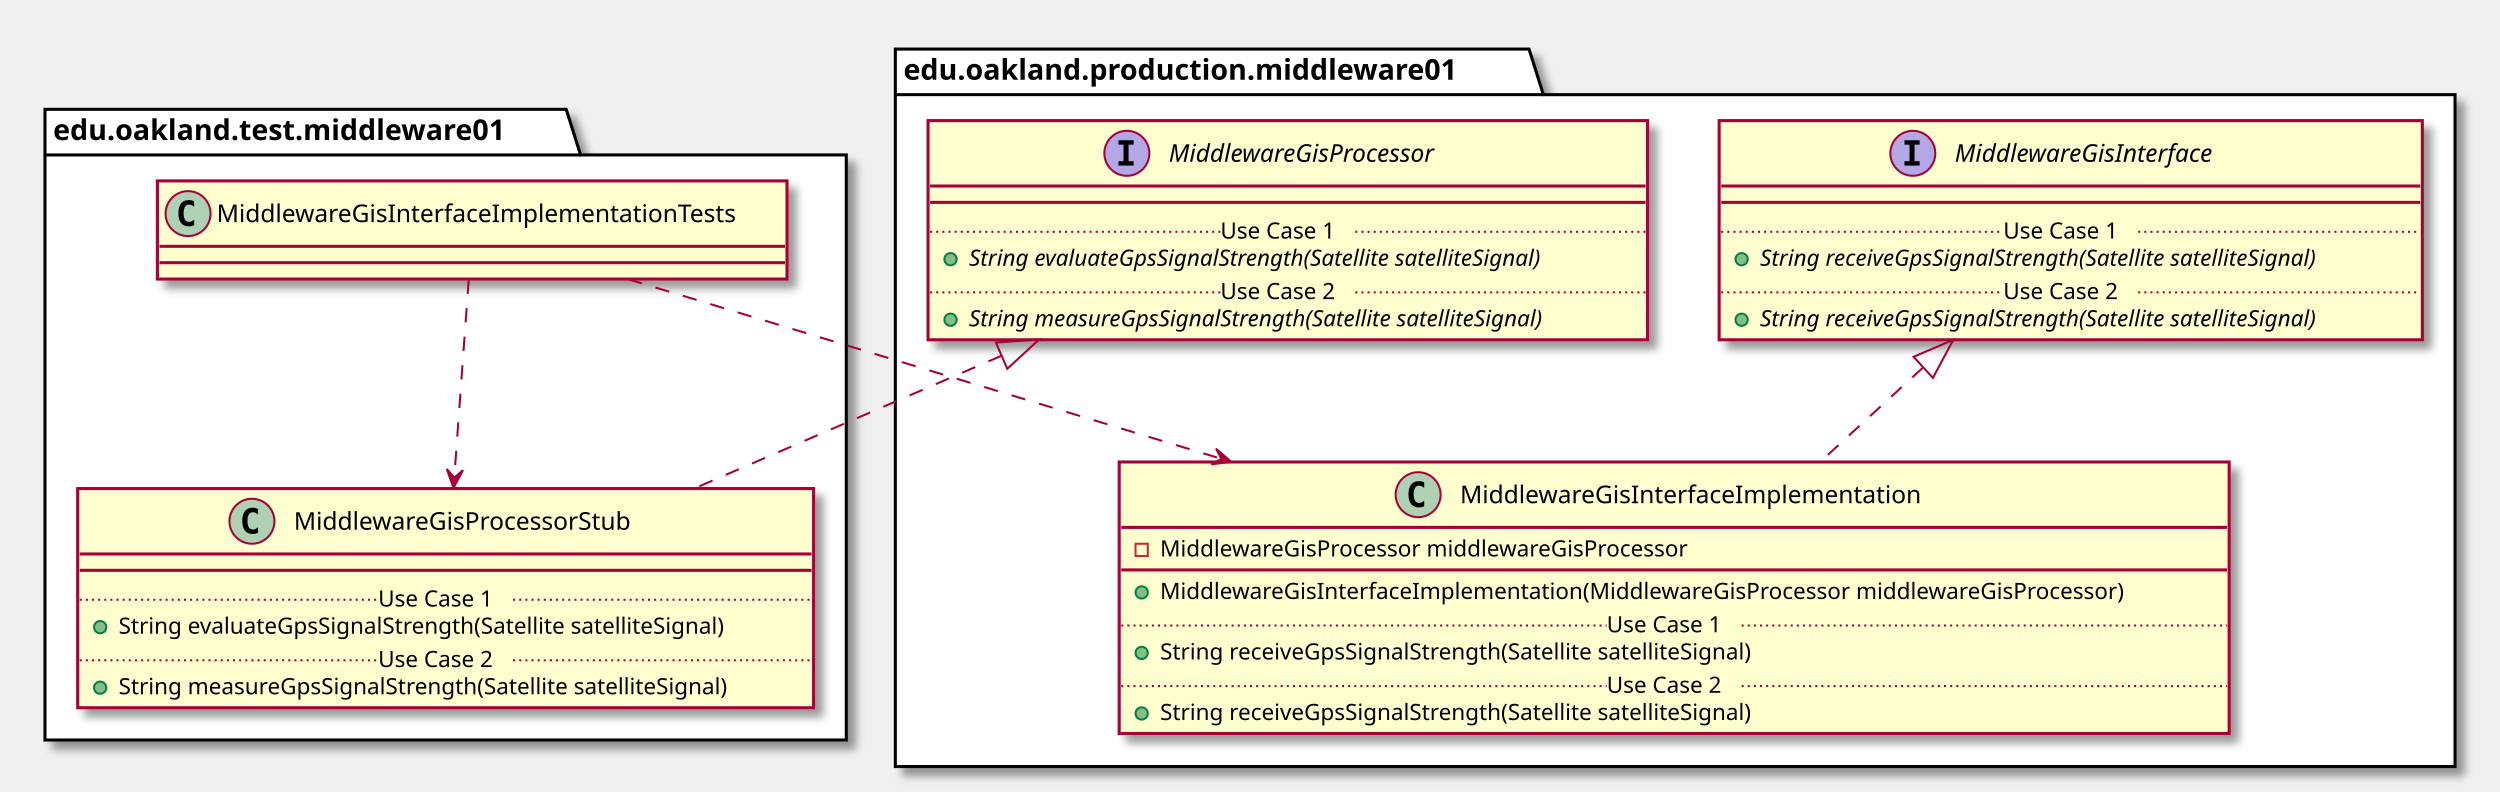
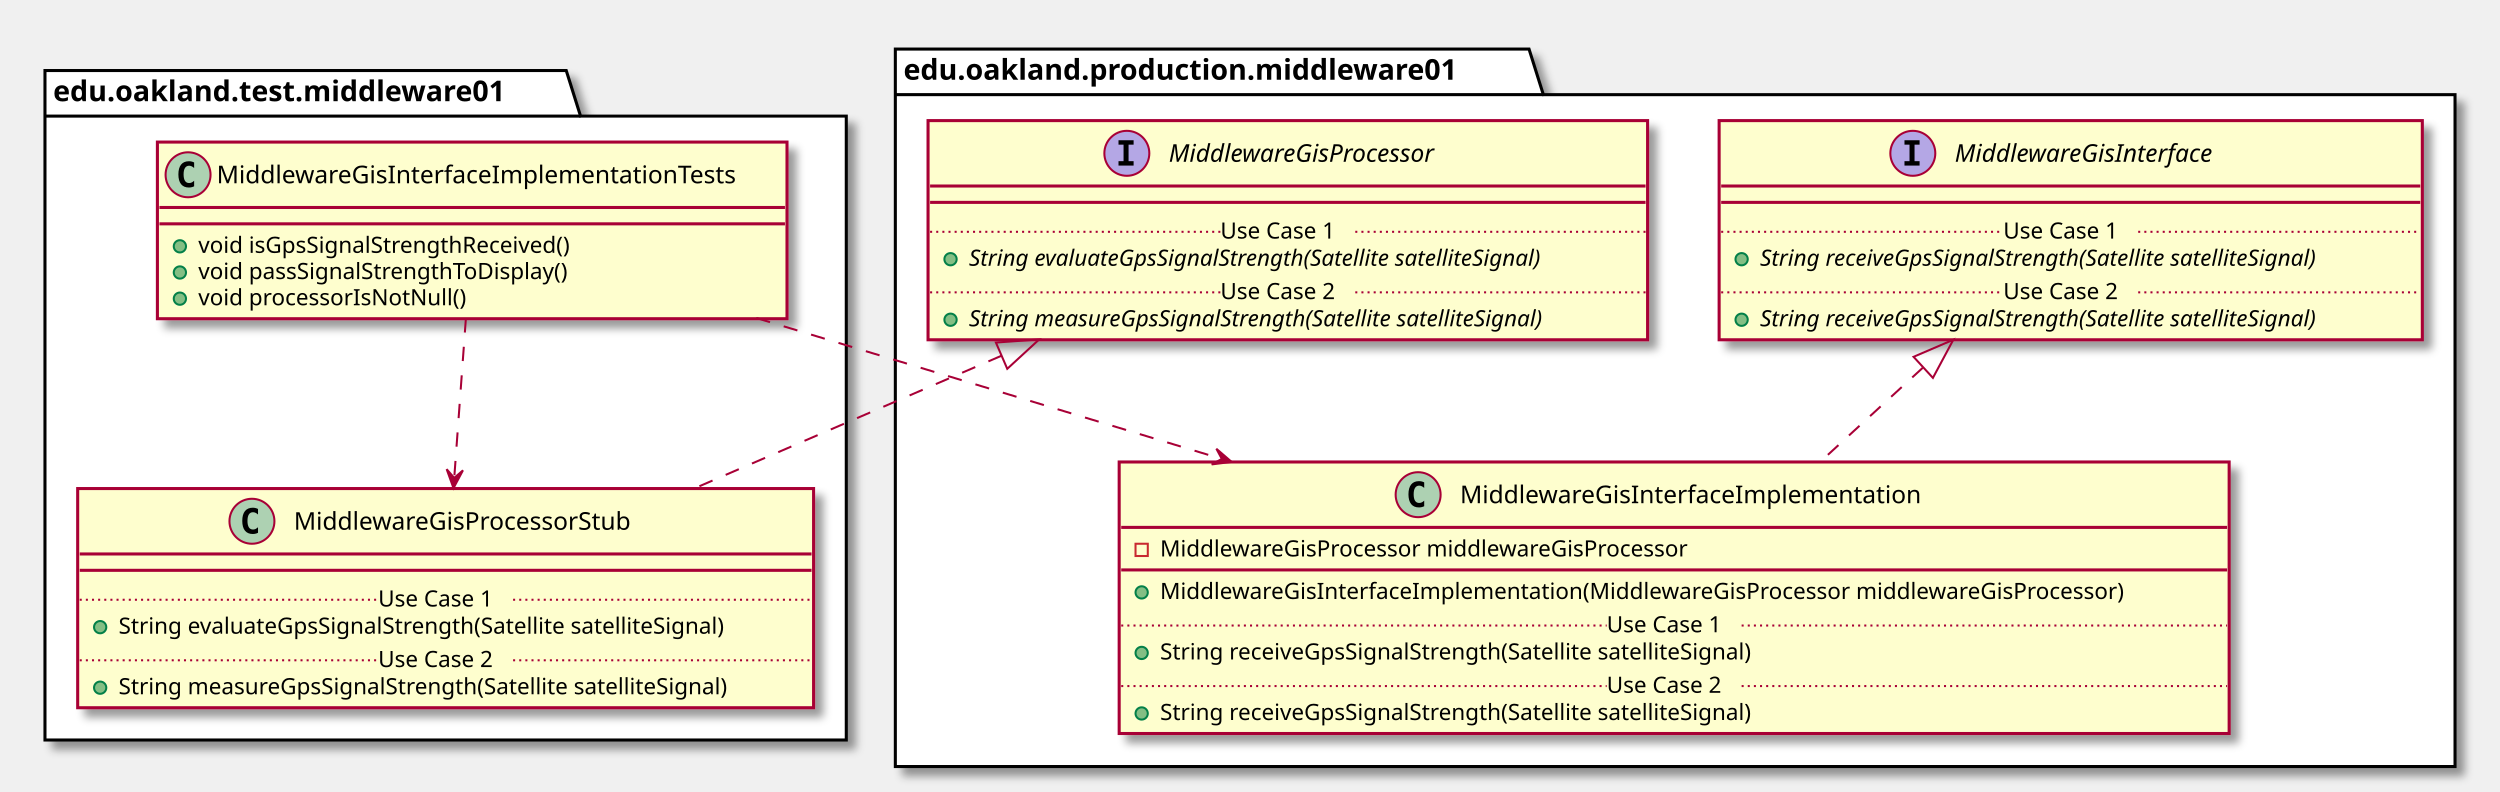
<svg xmlns="http://www.w3.org/2000/svg" contentScriptType="application/ecmascript" contentStyleType="text/css" height="387px" preserveAspectRatio="none" style="width:1223px;height:387px;" version="1.1" viewBox="0 0 1223 387" width="1223px" zoomAndPan="magnify">
  <defs>
-     <filter height="300%" id="f1rlr6rtgb8gdl" width="300%" x="-1" y="-1">
+     <filter height="300%" id="fvphz81rhevhm" width="300%" x="-1" y="-1">
      <feGaussianBlur result="blurOut" stdDeviation="2.0" />
      <feColorMatrix in="blurOut" result="blurOut2" type="matrix" values="0 0 0 0 0 0 0 0 0 0 0 0 0 0 0 0 0 0 .4 0" />
      <feOffset dx="4.0" dy="4.0" in="blurOut2" result="blurOut3" />
      <feBlend in="SourceGraphic" in2="blurOut3" mode="normal" />
    </filter>
  </defs>
  <g>
-     <polygon fill="#FFFFFF" filter="url(#f1rlr6rtgb8gdl)" points="22,53.5,277,53.5,284,75.797,414,75.797,414,362,22,362,22,53.5" style="stroke: #000000; stroke-width: 1.5;" />
-     <line style="stroke: #000000; stroke-width: 1.5;" x1="22" x2="284" y1="75.797" y2="75.797" />
-     <text fill="#000000" font-family="sans-serif" font-size="14" font-weight="bold" lengthAdjust="spacingAndGlyphs" textLength="249" x="26" y="68.495">edu.oakland.test.middleware01</text>
-     <polygon fill="#FFFFFF" filter="url(#f1rlr6rtgb8gdl)" points="438,24,748,24,755,46.297,1201,46.297,1201,375,438,375,438,24" style="stroke: #000000; stroke-width: 1.5;" />
+     <polygon fill="#FFFFFF" filter="url(#fvphz81rhevhm)" points="22,34.5,277,34.5,284,56.797,414,56.797,414,362,22,362,22,34.5" style="stroke: #000000; stroke-width: 1.5;" />
+     <line style="stroke: #000000; stroke-width: 1.5;" x1="22" x2="284" y1="56.797" y2="56.797" />
+     <text fill="#000000" font-family="sans-serif" font-size="14" font-weight="bold" lengthAdjust="spacingAndGlyphs" textLength="249" x="26" y="49.495">edu.oakland.test.middleware01</text>
+     <polygon fill="#FFFFFF" filter="url(#fvphz81rhevhm)" points="438,24,748,24,755,46.297,1201,46.297,1201,375,438,375,438,24" style="stroke: #000000; stroke-width: 1.5;" />
    <line style="stroke: #000000; stroke-width: 1.5;" x1="438" x2="755" y1="46.297" y2="46.297" />
    <text fill="#000000" font-family="sans-serif" font-size="14" font-weight="bold" lengthAdjust="spacingAndGlyphs" textLength="304" x="442" y="38.995">edu.oakland.production.middleware01</text>
-     <rect fill="#FEFECE" filter="url(#f1rlr6rtgb8gdl)" height="48" id="MiddlewareGisInterfaceImplementationTests" style="stroke: #A80036; stroke-width: 1.5;" width="308" x="77" y="88.5" />
-     <ellipse cx="92" cy="104.5" fill="#ADD1B2" rx="11" ry="11" style="stroke: #A80036; stroke-width: 1.0;" />
-     <path d="M94.969,110.141 Q94.391,110.438 93.75,110.578 Q93.109,110.734 92.406,110.734 Q89.906,110.734 88.578,109.094 Q87.266,107.438 87.266,104.312 Q87.266,101.188 88.578,99.531 Q89.906,97.875 92.406,97.875 Q93.109,97.875 93.75,98.031 Q94.406,98.188 94.969,98.484 L94.969,101.203 Q94.344,100.625 93.75,100.359 Q93.156,100.078 92.531,100.078 Q91.188,100.078 90.5,101.156 Q89.812,102.219 89.812,104.312 Q89.812,106.406 90.5,107.484 Q91.188,108.547 92.531,108.547 Q93.156,108.547 93.75,108.281 Q94.344,108 94.969,107.422 L94.969,110.141 Z " />
-     <text fill="#000000" font-family="sans-serif" font-size="12" lengthAdjust="spacingAndGlyphs" textLength="276" x="106" y="108.654">MiddlewareGisInterfaceImplementationTests</text>
-     <line style="stroke: #A80036; stroke-width: 1.5;" x1="78" x2="384" y1="120.5" y2="120.5" />
-     <line style="stroke: #A80036; stroke-width: 1.5;" x1="78" x2="384" y1="128.5" y2="128.5" />
-     <rect fill="#FEFECE" filter="url(#f1rlr6rtgb8gdl)" height="107.219" id="MiddlewareGisProcessorStub" style="stroke: #A80036; stroke-width: 1.5;" width="360" x="38" y="239" />
+     <rect fill="#FEFECE" filter="url(#fvphz81rhevhm)" height="86.414" id="MiddlewareGisInterfaceImplementationTests" style="stroke: #A80036; stroke-width: 1.5;" width="308" x="77" y="69.5" />
+     <ellipse cx="92" cy="85.5" fill="#ADD1B2" rx="11" ry="11" style="stroke: #A80036; stroke-width: 1.0;" />
+     <path d="M94.969,91.141 Q94.391,91.438 93.75,91.578 Q93.109,91.734 92.406,91.734 Q89.906,91.734 88.578,90.094 Q87.266,88.438 87.266,85.312 Q87.266,82.188 88.578,80.531 Q89.906,78.875 92.406,78.875 Q93.109,78.875 93.75,79.031 Q94.406,79.188 94.969,79.484 L94.969,82.203 Q94.344,81.625 93.75,81.359 Q93.156,81.078 92.531,81.078 Q91.188,81.078 90.5,82.156 Q89.812,83.219 89.812,85.312 Q89.812,87.406 90.5,88.484 Q91.188,89.547 92.531,89.547 Q93.156,89.547 93.75,89.281 Q94.344,89 94.969,88.422 L94.969,91.141 Z " />
+     <text fill="#000000" font-family="sans-serif" font-size="12" lengthAdjust="spacingAndGlyphs" textLength="276" x="106" y="89.654">MiddlewareGisInterfaceImplementationTests</text>
+     <line style="stroke: #A80036; stroke-width: 1.5;" x1="78" x2="384" y1="101.5" y2="101.5" />
+     <line style="stroke: #A80036; stroke-width: 1.5;" x1="78" x2="384" y1="109.5" y2="109.5" />
+     <ellipse cx="88" cy="120.5" fill="#84BE84" rx="3" ry="3" style="stroke: #038048; stroke-width: 1.0;" />
+     <text fill="#000000" font-family="sans-serif" font-size="11" lengthAdjust="spacingAndGlyphs" textLength="202" x="97" y="123.71">void isGpsSignalStrengthReceived()</text>
+     <ellipse cx="88" cy="133.305" fill="#84BE84" rx="3" ry="3" style="stroke: #038048; stroke-width: 1.0;" />
+     <text fill="#000000" font-family="sans-serif" font-size="11" lengthAdjust="spacingAndGlyphs" textLength="202" x="97" y="136.515">void passSignalStrengthToDisplay()</text>
+     <ellipse cx="88" cy="146.109" fill="#84BE84" rx="3" ry="3" style="stroke: #038048; stroke-width: 1.0;" />
+     <text fill="#000000" font-family="sans-serif" font-size="11" lengthAdjust="spacingAndGlyphs" textLength="143" x="97" y="149.32">void processorIsNotNull()</text>
+     <rect fill="#FEFECE" filter="url(#fvphz81rhevhm)" height="107.219" id="MiddlewareGisProcessorStub" style="stroke: #A80036; stroke-width: 1.5;" width="360" x="38" y="239" />
    <ellipse cx="123.25" cy="255" fill="#ADD1B2" rx="11" ry="11" style="stroke: #A80036; stroke-width: 1.0;" />
    <path d="M126.219,260.641 Q125.641,260.938 125,261.078 Q124.359,261.234 123.656,261.234 Q121.156,261.234 119.828,259.594 Q118.516,257.938 118.516,254.812 Q118.516,251.688 119.828,250.031 Q121.156,248.375 123.656,248.375 Q124.359,248.375 125,248.531 Q125.656,248.688 126.219,248.984 L126.219,251.703 Q125.594,251.125 125,250.859 Q124.406,250.578 123.781,250.578 Q122.438,250.578 121.75,251.656 Q121.062,252.719 121.062,254.812 Q121.062,256.906 121.75,257.984 Q122.438,259.047 123.781,259.047 Q124.406,259.047 125,258.781 Q125.594,258.5 126.219,257.922 L126.219,260.641 Z " />
    <text fill="#000000" font-family="sans-serif" font-size="12" lengthAdjust="spacingAndGlyphs" textLength="181" x="143.75" y="259.154">MiddlewareGisProcessorStub</text>
    <line style="stroke: #A80036; stroke-width: 1.5;" x1="39" x2="397" y1="271" y2="271" />
    <line style="stroke: #A80036; stroke-width: 1.5;" x1="39" x2="397" y1="279" y2="279" />
    <ellipse cx="49" cy="306.805" fill="#84BE84" rx="3" ry="3" style="stroke: #038048; stroke-width: 1.0;" />
    <text fill="#000000" font-family="sans-serif" font-size="11" lengthAdjust="spacingAndGlyphs" textLength="331" x="58" y="310.015">String evaluateGpsSignalStrength(Satellite satelliteSignal)</text>
    <line style="stroke: #A80036; stroke-width: 1.0; stroke-dasharray: 1.0,2.0;" x1="39" x2="185" y1="293.402" y2="293.402" />
    <text fill="#000000" font-family="sans-serif" font-size="11" lengthAdjust="spacingAndGlyphs" textLength="66" x="185" y="296.71">Use Case 1</text>
    <line style="stroke: #A80036; stroke-width: 1.0; stroke-dasharray: 1.0,2.0;" x1="251" x2="397" y1="293.402" y2="293.402" />
    <ellipse cx="49" cy="336.414" fill="#84BE84" rx="3" ry="3" style="stroke: #038048; stroke-width: 1.0;" />
    <text fill="#000000" font-family="sans-serif" font-size="11" lengthAdjust="spacingAndGlyphs" textLength="334" x="58" y="339.625">String measureGpsSignalStrength(Satellite satelliteSignal)</text>
    <line style="stroke: #A80036; stroke-width: 1.0; stroke-dasharray: 1.0,2.0;" x1="39" x2="185" y1="323.012" y2="323.012" />
    <text fill="#000000" font-family="sans-serif" font-size="11" lengthAdjust="spacingAndGlyphs" textLength="66" x="185" y="326.32">Use Case 2</text>
    <line style="stroke: #A80036; stroke-width: 1.0; stroke-dasharray: 1.0,2.0;" x1="251" x2="397" y1="323.012" y2="323.012" />
-     <rect fill="#FEFECE" filter="url(#f1rlr6rtgb8gdl)" height="107.219" id="MiddlewareGisProcessor" style="stroke: #A80036; stroke-width: 1.5;" width="352" x="454" y="59" />
+     <rect fill="#FEFECE" filter="url(#fvphz81rhevhm)" height="107.219" id="MiddlewareGisProcessor" style="stroke: #A80036; stroke-width: 1.5;" width="352" x="454" y="59" />
    <ellipse cx="551.25" cy="75" fill="#B4A7E5" rx="11" ry="11" style="stroke: #A80036; stroke-width: 1.0;" />
    <path d="M547.172,70.766 L547.172,68.609 L554.562,68.609 L554.562,70.766 L552.094,70.766 L552.094,78.844 L554.562,78.844 L554.562,81 L547.172,81 L547.172,78.844 L549.641,78.844 L549.641,70.766 L547.172,70.766 Z " />
    <text fill="#000000" font-family="sans-serif" font-size="12" font-style="italic" lengthAdjust="spacingAndGlyphs" textLength="149" x="571.75" y="79.154">MiddlewareGisProcessor</text>
    <line style="stroke: #A80036; stroke-width: 1.5;" x1="455" x2="805" y1="91" y2="91" />
    <line style="stroke: #A80036; stroke-width: 1.5;" x1="455" x2="805" y1="99" y2="99" />
    <ellipse cx="465" cy="126.805" fill="#84BE84" rx="3" ry="3" style="stroke: #038048; stroke-width: 1.0;" />
    <text fill="#000000" font-family="sans-serif" font-size="11" font-style="italic" lengthAdjust="spacingAndGlyphs" textLength="325" x="474" y="130.015">String evaluateGpsSignalStrength(Satellite satelliteSignal)</text>
    <line style="stroke: #A80036; stroke-width: 1.0; stroke-dasharray: 1.0,2.0;" x1="455" x2="597" y1="113.402" y2="113.402" />
    <text fill="#000000" font-family="sans-serif" font-size="11" lengthAdjust="spacingAndGlyphs" textLength="66" x="597" y="116.71">Use Case 1</text>
    <line style="stroke: #A80036; stroke-width: 1.0; stroke-dasharray: 1.0,2.0;" x1="663" x2="805" y1="113.402" y2="113.402" />
    <ellipse cx="465" cy="156.414" fill="#84BE84" rx="3" ry="3" style="stroke: #038048; stroke-width: 1.0;" />
    <text fill="#000000" font-family="sans-serif" font-size="11" font-style="italic" lengthAdjust="spacingAndGlyphs" textLength="326" x="474" y="159.625">String measureGpsSignalStrength(Satellite satelliteSignal)</text>
    <line style="stroke: #A80036; stroke-width: 1.0; stroke-dasharray: 1.0,2.0;" x1="455" x2="597" y1="143.012" y2="143.012" />
    <text fill="#000000" font-family="sans-serif" font-size="11" lengthAdjust="spacingAndGlyphs" textLength="66" x="597" y="146.32">Use Case 2</text>
    <line style="stroke: #A80036; stroke-width: 1.0; stroke-dasharray: 1.0,2.0;" x1="663" x2="805" y1="143.012" y2="143.012" />
-     <rect fill="#FEFECE" filter="url(#f1rlr6rtgb8gdl)" height="132.828" id="MiddlewareGisInterfaceImplementation" style="stroke: #A80036; stroke-width: 1.5;" width="543" x="547.5" y="226" />
+     <rect fill="#FEFECE" filter="url(#fvphz81rhevhm)" height="132.828" id="MiddlewareGisInterfaceImplementation" style="stroke: #A80036; stroke-width: 1.5;" width="543" x="547.5" y="226" />
    <ellipse cx="693.75" cy="242" fill="#ADD1B2" rx="11" ry="11" style="stroke: #A80036; stroke-width: 1.0;" />
    <path d="M696.719,247.641 Q696.141,247.938 695.5,248.078 Q694.859,248.234 694.156,248.234 Q691.656,248.234 690.328,246.594 Q689.016,244.938 689.016,241.812 Q689.016,238.688 690.328,237.031 Q691.656,235.375 694.156,235.375 Q694.859,235.375 695.5,235.531 Q696.156,235.688 696.719,235.984 L696.719,238.703 Q696.094,238.125 695.5,237.859 Q694.906,237.578 694.281,237.578 Q692.938,237.578 692.25,238.656 Q691.562,239.719 691.562,241.812 Q691.562,243.906 692.25,244.984 Q692.938,246.047 694.281,246.047 Q694.906,246.047 695.5,245.781 Q696.094,245.5 696.719,244.922 L696.719,247.641 Z " />
    <text fill="#000000" font-family="sans-serif" font-size="12" lengthAdjust="spacingAndGlyphs" textLength="242" x="714.25" y="246.154">MiddlewareGisInterfaceImplementation</text>
    <line style="stroke: #A80036; stroke-width: 1.5;" x1="548.5" x2="1089.5" y1="258" y2="258" />
    <rect fill="none" height="6" style="stroke: #C82930; stroke-width: 1.0;" width="6" x="555.5" y="266" />
    <text fill="#000000" font-family="sans-serif" font-size="11" lengthAdjust="spacingAndGlyphs" textLength="288" x="567.5" y="272.21">MiddlewareGisProcessor middlewareGisProcessor</text>
    <line style="stroke: #A80036; stroke-width: 1.5;" x1="548.5" x2="1089.5" y1="278.805" y2="278.805" />
    <ellipse cx="558.5" cy="289.805" fill="#84BE84" rx="3" ry="3" style="stroke: #038048; stroke-width: 1.0;" />
    <text fill="#000000" font-family="sans-serif" font-size="11" lengthAdjust="spacingAndGlyphs" textLength="517" x="567.5" y="293.015">MiddlewareGisInterfaceImplementation(MiddlewareGisProcessor middlewareGisProcessor)</text>
    <ellipse cx="558.5" cy="319.414" fill="#84BE84" rx="3" ry="3" style="stroke: #038048; stroke-width: 1.0;" />
    <text fill="#000000" font-family="sans-serif" font-size="11" lengthAdjust="spacingAndGlyphs" textLength="324" x="567.5" y="322.625">String receiveGpsSignalStrength(Satellite satelliteSignal)</text>
    <line style="stroke: #A80036; stroke-width: 1.0; stroke-dasharray: 1.0,2.0;" x1="548.5" x2="786" y1="306.012" y2="306.012" />
    <text fill="#000000" font-family="sans-serif" font-size="11" lengthAdjust="spacingAndGlyphs" textLength="66" x="786" y="309.32">Use Case 1</text>
    <line style="stroke: #A80036; stroke-width: 1.0; stroke-dasharray: 1.0,2.0;" x1="852" x2="1089.5" y1="306.012" y2="306.012" />
    <ellipse cx="558.5" cy="349.023" fill="#84BE84" rx="3" ry="3" style="stroke: #038048; stroke-width: 1.0;" />
    <text fill="#000000" font-family="sans-serif" font-size="11" lengthAdjust="spacingAndGlyphs" textLength="324" x="567.5" y="352.234">String receiveGpsSignalStrength(Satellite satelliteSignal)</text>
    <line style="stroke: #A80036; stroke-width: 1.0; stroke-dasharray: 1.0,2.0;" x1="548.5" x2="786" y1="335.621" y2="335.621" />
    <text fill="#000000" font-family="sans-serif" font-size="11" lengthAdjust="spacingAndGlyphs" textLength="66" x="786" y="338.929">Use Case 2</text>
    <line style="stroke: #A80036; stroke-width: 1.0; stroke-dasharray: 1.0,2.0;" x1="852" x2="1089.5" y1="335.621" y2="335.621" />
-     <rect fill="#FEFECE" filter="url(#f1rlr6rtgb8gdl)" height="107.219" id="MiddlewareGisInterface" style="stroke: #A80036; stroke-width: 1.5;" width="344" x="841" y="59" />
+     <rect fill="#FEFECE" filter="url(#fvphz81rhevhm)" height="107.219" id="MiddlewareGisInterface" style="stroke: #A80036; stroke-width: 1.5;" width="344" x="841" y="59" />
    <ellipse cx="935.75" cy="75" fill="#B4A7E5" rx="11" ry="11" style="stroke: #A80036; stroke-width: 1.0;" />
    <path d="M931.672,70.766 L931.672,68.609 L939.062,68.609 L939.062,70.766 L936.594,70.766 L936.594,78.844 L939.062,78.844 L939.062,81 L931.672,81 L931.672,78.844 L934.141,78.844 L934.141,70.766 L931.672,70.766 Z " />
    <text fill="#000000" font-family="sans-serif" font-size="12" font-style="italic" lengthAdjust="spacingAndGlyphs" textLength="146" x="956.25" y="79.154">MiddlewareGisInterface</text>
    <line style="stroke: #A80036; stroke-width: 1.5;" x1="842" x2="1184" y1="91" y2="91" />
    <line style="stroke: #A80036; stroke-width: 1.5;" x1="842" x2="1184" y1="99" y2="99" />
    <ellipse cx="852" cy="126.805" fill="#84BE84" rx="3" ry="3" style="stroke: #038048; stroke-width: 1.0;" />
    <text fill="#000000" font-family="sans-serif" font-size="11" font-style="italic" lengthAdjust="spacingAndGlyphs" textLength="318" x="861" y="130.015">String receiveGpsSignalStrength(Satellite satelliteSignal)</text>
    <line style="stroke: #A80036; stroke-width: 1.0; stroke-dasharray: 1.0,2.0;" x1="842" x2="980" y1="113.402" y2="113.402" />
    <text fill="#000000" font-family="sans-serif" font-size="11" lengthAdjust="spacingAndGlyphs" textLength="66" x="980" y="116.71">Use Case 1</text>
    <line style="stroke: #A80036; stroke-width: 1.0; stroke-dasharray: 1.0,2.0;" x1="1046" x2="1184" y1="113.402" y2="113.402" />
    <ellipse cx="852" cy="156.414" fill="#84BE84" rx="3" ry="3" style="stroke: #038048; stroke-width: 1.0;" />
    <text fill="#000000" font-family="sans-serif" font-size="11" font-style="italic" lengthAdjust="spacingAndGlyphs" textLength="318" x="861" y="159.625">String receiveGpsSignalStrength(Satellite satelliteSignal)</text>
    <line style="stroke: #A80036; stroke-width: 1.0; stroke-dasharray: 1.0,2.0;" x1="842" x2="980" y1="143.012" y2="143.012" />
    <text fill="#000000" font-family="sans-serif" font-size="11" lengthAdjust="spacingAndGlyphs" textLength="66" x="980" y="146.32">Use Case 2</text>
    <line style="stroke: #A80036; stroke-width: 1.0; stroke-dasharray: 1.0,2.0;" x1="1046" x2="1184" y1="143.012" y2="143.012" />
    <path d="M489.95,174.01 C441.2,195.07 386.94,218.51 339.78,238.88 " fill="none" id="MiddlewareGisProcessor&lt;-MiddlewareGisProcessorStub" style="stroke: #A80036; stroke-width: 1.0; stroke-dasharray: 7.0,7.0;" />
    <polygon fill="none" points="487.2,167.57,508.34,166.06,492.75,180.42,487.2,167.57" style="stroke: #A80036; stroke-width: 1.0;" />
-     <path d="M229.3,136.77 C227.52,161.19 224.64,200.53 222.24,233.43 " fill="none" id="MiddlewareGisInterfaceImplementationTests-&gt;MiddlewareGisProcessorStub" style="stroke: #A80036; stroke-width: 1.0; stroke-dasharray: 7.0,7.0;" />
-     <polygon fill="#A80036" points="221.86,238.65,226.518,229.972,222.232,233.664,218.54,229.378,221.86,238.65" style="stroke: #A80036; stroke-width: 1.0;" />
+     <path d="M227.92,155.68 C226.22,179.01 224.07,208.33 222.22,233.75 " fill="none" id="MiddlewareGisInterfaceImplementationTests-&gt;MiddlewareGisProcessorStub" style="stroke: #A80036; stroke-width: 1.0; stroke-dasharray: 7.0,7.0;" />
+     <polygon fill="#A80036" points="221.85,238.78,226.483,230.089,222.207,233.793,218.503,229.517,221.85,238.78" style="stroke: #A80036; stroke-width: 1.0;" />
    <path d="M940.63,179.9 C924.32,194.87 907.02,210.74 890.73,225.68 " fill="none" id="MiddlewareGisInterface&lt;-MiddlewareGisInterfaceImplementation" style="stroke: #A80036; stroke-width: 1.0; stroke-dasharray: 7.0,7.0;" />
    <polygon fill="none" points="936.11,174.55,955.58,166.18,945.58,184.86,936.11,174.55" style="stroke: #A80036; stroke-width: 1.0;" />
-     <path d="M307.27,136.59 C380.68,158.81 495.3,193.51 597.47,224.44 " fill="none" id="MiddlewareGisInterfaceImplementationTests-&gt;MiddlewareGisInterfaceImplementation" style="stroke: #A80036; stroke-width: 1.0; stroke-dasharray: 7.0,7.0;" />
-     <polygon fill="#A80036" points="602.32,225.91,594.858,219.482,597.533,224.467,592.548,227.142,602.32,225.91" style="stroke: #A80036; stroke-width: 1.0;" />
+     <path d="M369.98,155.57 C437.84,176.12 521.15,201.33 597.49,224.45 " fill="none" id="MiddlewareGisInterfaceImplementationTests-&gt;MiddlewareGisInterfaceImplementation" style="stroke: #A80036; stroke-width: 1.0; stroke-dasharray: 7.0,7.0;" />
+     <polygon fill="#A80036" points="602.51,225.96,595.048,219.532,597.723,224.517,592.739,227.192,602.51,225.96" style="stroke: #A80036; stroke-width: 1.0;" />
  </g>
</svg>
